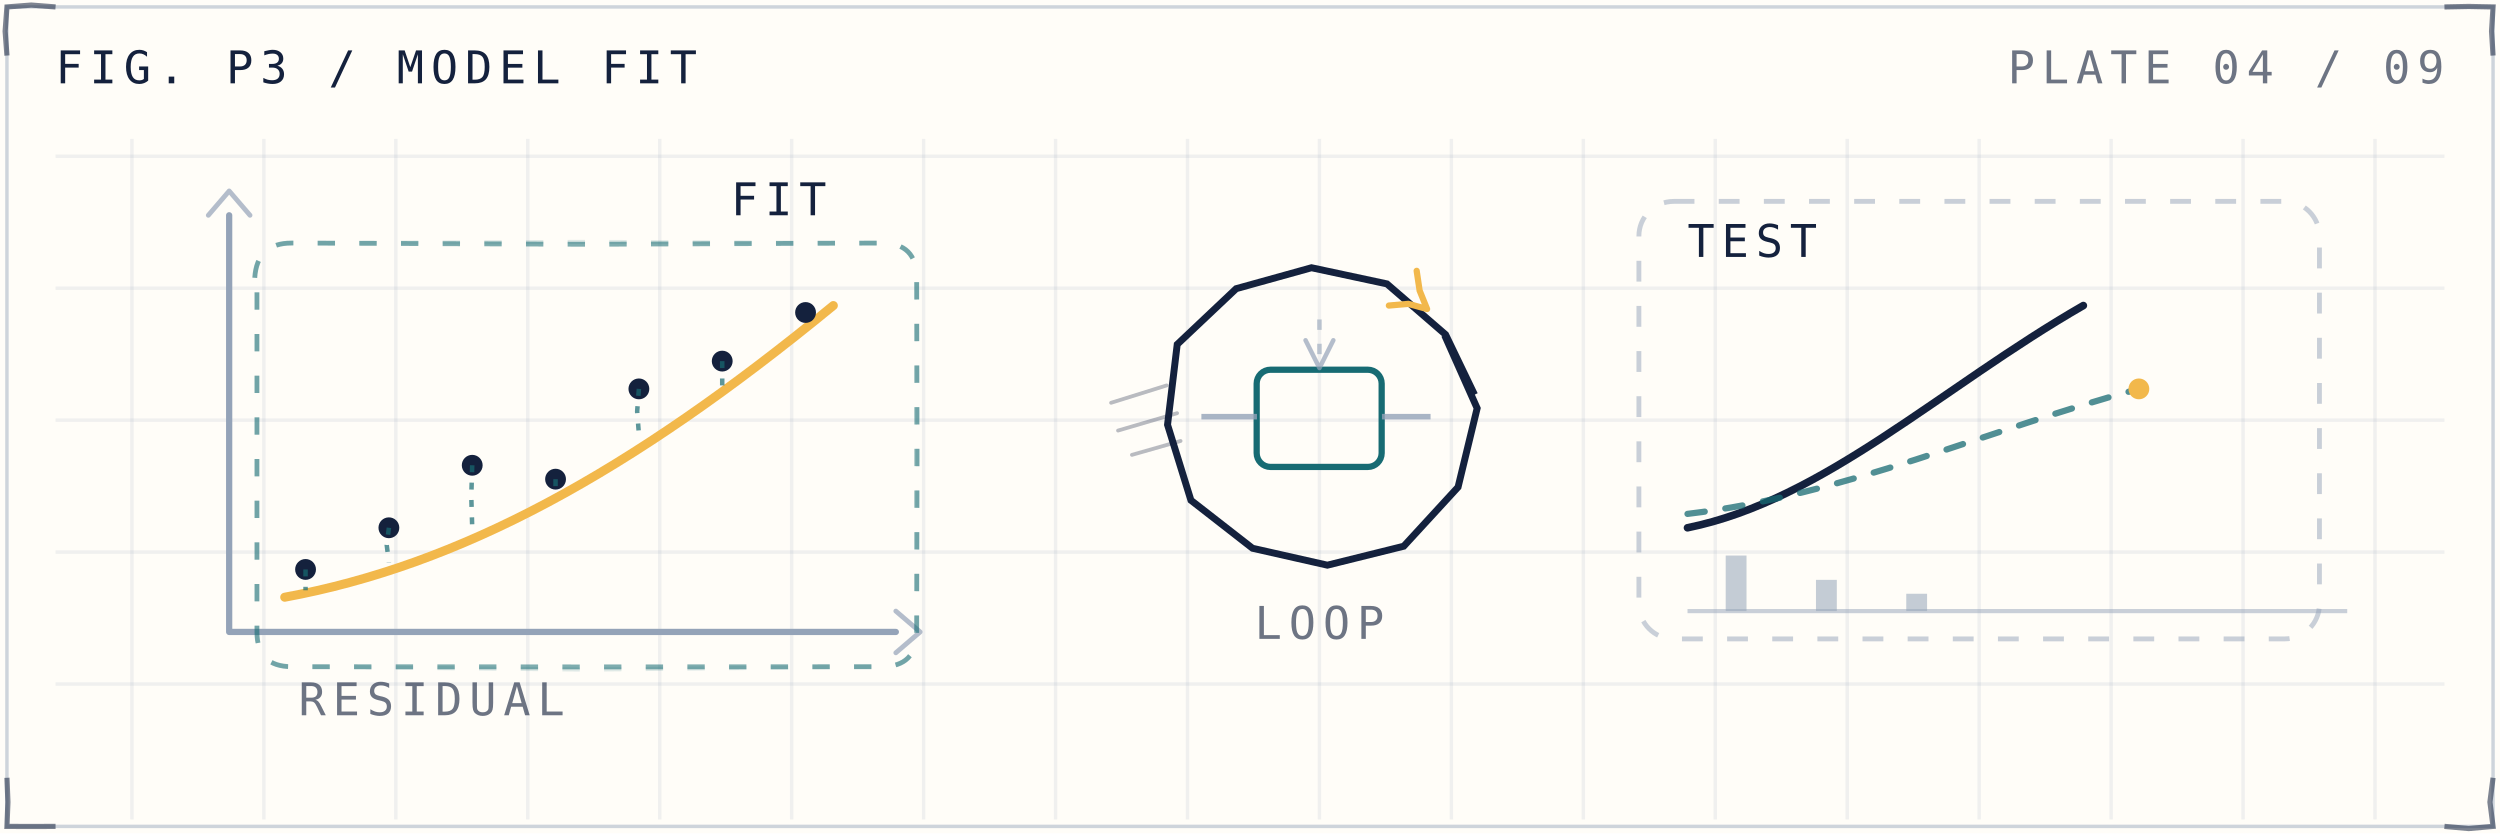
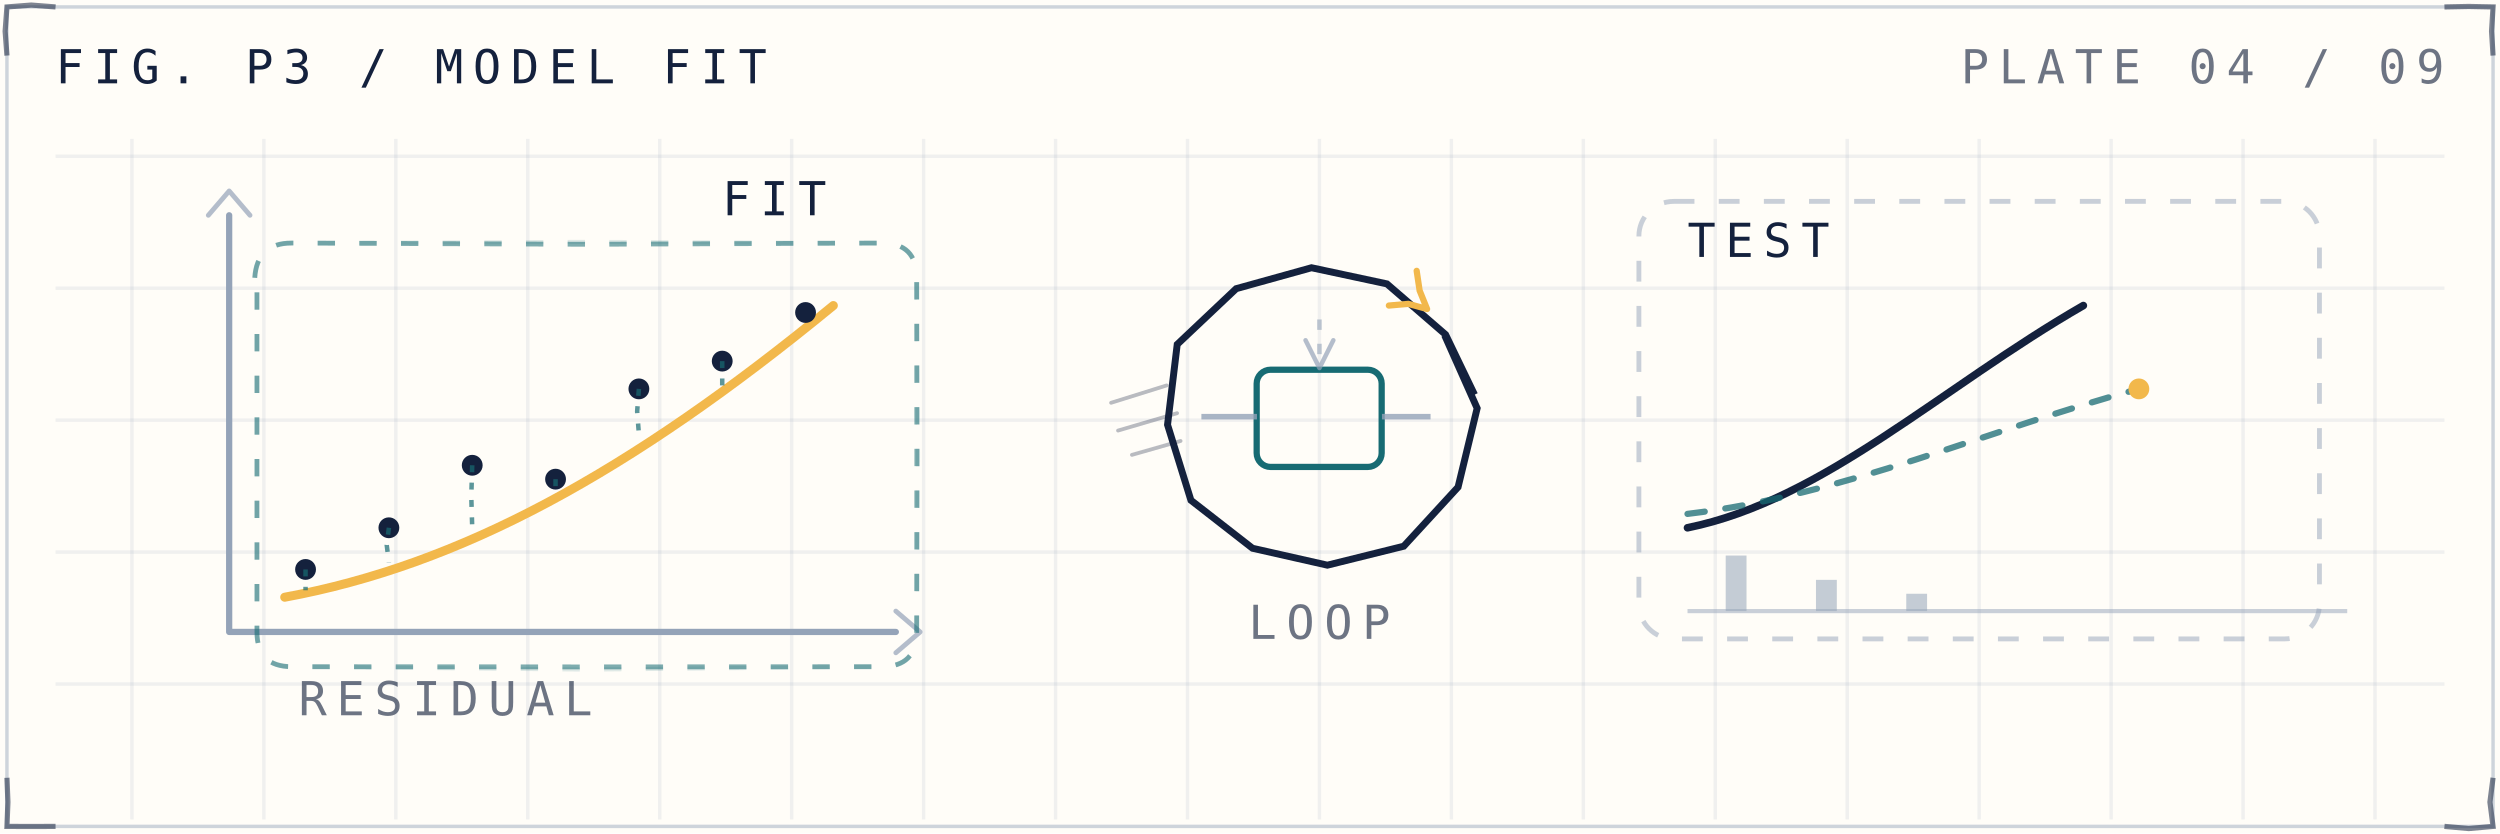
<svg xmlns="http://www.w3.org/2000/svg" data-sketch="1" viewBox="0 0 720 240" class="part-art-svg">
  <rect width="720" height="240" fill="#fffdf8" />
  <rect x="2" y="2" width="716" height="236" fill="none" stroke="#94a3b8" stroke-opacity=".45" stroke-width="1" />
  <path d="M2 16L1.48 9L2 2L9 1.46L16 2M704 2L711 1.86L718 2L717.57 9L718 16M718 224L717.1 231L718 238L711 238.62L704 238M16 238L9 238.03L2 238L2.28 231L2 224" fill="none" stroke="#14213d" stroke-opacity=".55" stroke-width="1.5" />
  <g stroke="#94a3b8" stroke-opacity=".14" stroke-width="1">
    <path d="M38 40V236M76 40V236M114 40V236M152 40V236M190 40V236M228 40V236M266 40V236M304 40V236M342 40V236M380 40V236M418 40V236M456 40V236M494 40V236M532 40V236M570 40V236M608 40V236M646 40V236M684 40V236" />
    <path d="M16 45H704M16 83H704M16 121H704M16 159H704M16 197H704" />
  </g>
-   <text x="16" y="24" font-family="Book Mono, monospace" font-size="13" letter-spacing="2" fill="#14213d">FIG. P3 / MODEL FIT</text>
-   <text x="704" y="24" text-anchor="end" font-family="Book Mono, monospace" font-size="13" letter-spacing="2" fill="#14213d" fill-opacity=".62">PLATE 04 / 09</text>
+   <text x="16" y="24" font-family="Book Mono, monospace" font-size="13.5" letter-spacing="2.8" fill="#14213d">FIG. P3 / MODEL FIT</text>
+   <text x="704" y="24" text-anchor="end" font-family="Book Mono, monospace" font-size="13.5" letter-spacing="2.8" fill="#14213d" fill-opacity=".62">PLATE 04 / 09</text>
  <g fill="none" stroke="#94a3b8" stroke-width="1.8" stroke-linecap="round" stroke-linejoin="round">
    <path d="M66 62V182H258" />
    <path d="M60 62l6-7 6 7M258 176l7 6-7 6" stroke-width="1.4" stroke-opacity=".7" />
  </g>
  <path d="M82 172C132.32 162.73 180.88 136.56 240 88" fill="none" stroke="#f2b84b" stroke-width="2.6" stroke-linecap="round" />
  <path d="M73.37 80Q74 70 84 70L169 70.35L254 70Q264 70 264 80L264.06 131L264 182Q264 192 254 192L169 192.08L84 192Q74 192 74 182L74 79.62" fill="none" stroke="#176b73" stroke-dasharray="5 7" stroke-width="1.4" stroke-opacity=".55" />
  <path d="M73.37 80Q74 70 84 70L169 69.67L254 70Q264 70 264 80L264.38 131L264 182Q264 192 254 192L169 192.83L84 192Q74 192 74 182L74 79.62" fill="none" stroke="#176b73" stroke-dasharray="5 7" stroke-opacity=".55" opacity="0.25" stroke-width="1.2" />
  <g fill="#14213d" stroke="none">
    <circle cx="88" cy="164" r="3" />
    <circle cx="112" cy="152" r="3" />
    <circle cx="136" cy="134" r="3" />
    <circle cx="160" cy="138" r="3" />
    <circle cx="184" cy="112" r="3" />
    <circle cx="208" cy="104" r="3" />
    <circle cx="232" cy="90" r="3" />
  </g>
  <path d="M88 164L88 170M112 152L111.38 157L112 162M136 134L135.73 143L136 152M160 138L160 143M184 112L183.5 118.5L184 125M208 104L208 111" fill="none" stroke="#176b73" stroke-width="1.3" stroke-dasharray="2 3" stroke-opacity=".7" />
  <path d="M416.05 96.54L425.42 117.58L419.92 140.29L404.28 157.31L382.28 162.77L360.73 157.9L342.99 144.08L336.25 122.33L339.04 99.18L356.02 83.14L377.71 77.11L399.44 81.76L416.33 96.36L424.67 113.68" fill="none" stroke="#14213d" stroke-width="2" />
  <path d="M411 89L408.85 83.68L408 78M411 89L405.59 87.51L400 88" fill="none" stroke="#f2b84b" stroke-width="1.8" stroke-linecap="round" />
  <rect x="361.92" y="106.48" width="36" height="28" rx="4" fill="none" stroke="#176b73" stroke-width="1.8" />
  <path d="M362 120h-16M398 120h14" fill="none" stroke="#94a3b8" stroke-width="1.6" stroke-opacity=".8" />
  <path d="M380 92v12" fill="none" stroke="#94a3b8" stroke-dasharray="3 4" stroke-width="1.3" stroke-opacity=".6" />
  <path d="M380 106l-4-8M380 106l4-8" fill="none" stroke="#94a3b8" stroke-width="1.3" stroke-opacity=".7" stroke-linecap="round" />
  <rect x="472" y="58" width="196" height="126" rx="10" fill="none" stroke="#94a3b8" stroke-dasharray="6 7" stroke-width="1.4" stroke-opacity=".5" />
  <path d="M486 152C525.26 144.02 558.86 111.68 600 88" fill="none" stroke="#14213d" stroke-width="2.2" stroke-linecap="round" />
  <path d="M486 148C531.37 142.61 572.48 123.7 616 112" fill="none" stroke="#176b73" stroke-dasharray="5 6" stroke-width="1.8" stroke-opacity=".75" stroke-linecap="round" />
  <circle cx="616" cy="112" r="3" fill="#f2b84b" stroke="none" />
  <path d="M486 176h190" fill="none" stroke="#94a3b8" stroke-width="1.2" stroke-opacity=".5" />
  <path d="M500 176v-16M526 176v-9M552 176v-5" fill="none" stroke="#94a3b8" stroke-width="6" stroke-linecap="butt" stroke-opacity=".55" />
-   <text x="238" y="62" text-anchor="end" font-family="Book Mono, monospace" font-size="13" letter-spacing="2" fill="#14213d">FIT</text>
-   <text x="86" y="206" font-family="Book Mono, monospace" font-size="13" letter-spacing="2" fill="#14213d" fill-opacity=".62">RESIDUAL</text>
-   <text x="380" y="184" text-anchor="middle" font-family="Book Mono, monospace" font-size="13" letter-spacing="2" fill="#14213d" fill-opacity=".62">LOOP</text>
-   <text x="486" y="74" font-family="Book Mono, monospace" font-size="13" letter-spacing="2" fill="#14213d">TEST</text>
+   <text x="238" y="62" text-anchor="end" font-family="Book Mono, monospace" font-size="13.5" letter-spacing="2.8" fill="#14213d">FIT</text>
+   <text x="86" y="206" font-family="Book Mono, monospace" font-size="13.5" letter-spacing="2.8" fill="#14213d" fill-opacity=".62">RESIDUAL</text>
+   <text x="380" y="184" text-anchor="middle" font-family="Book Mono, monospace" font-size="13.5" letter-spacing="2.8" fill="#14213d" fill-opacity=".62">LOOP</text>
+   <text x="486" y="74" font-family="Book Mono, monospace" font-size="13.5" letter-spacing="2.8" fill="#14213d">TEST</text>
  <g fill="none" stroke="#14213d" stroke-opacity=".3" stroke-width="1.1" stroke-linecap="round">
    <path d="M320 116l16-5M322 124l17-5M326 131l14-4" />
  </g>
</svg>
